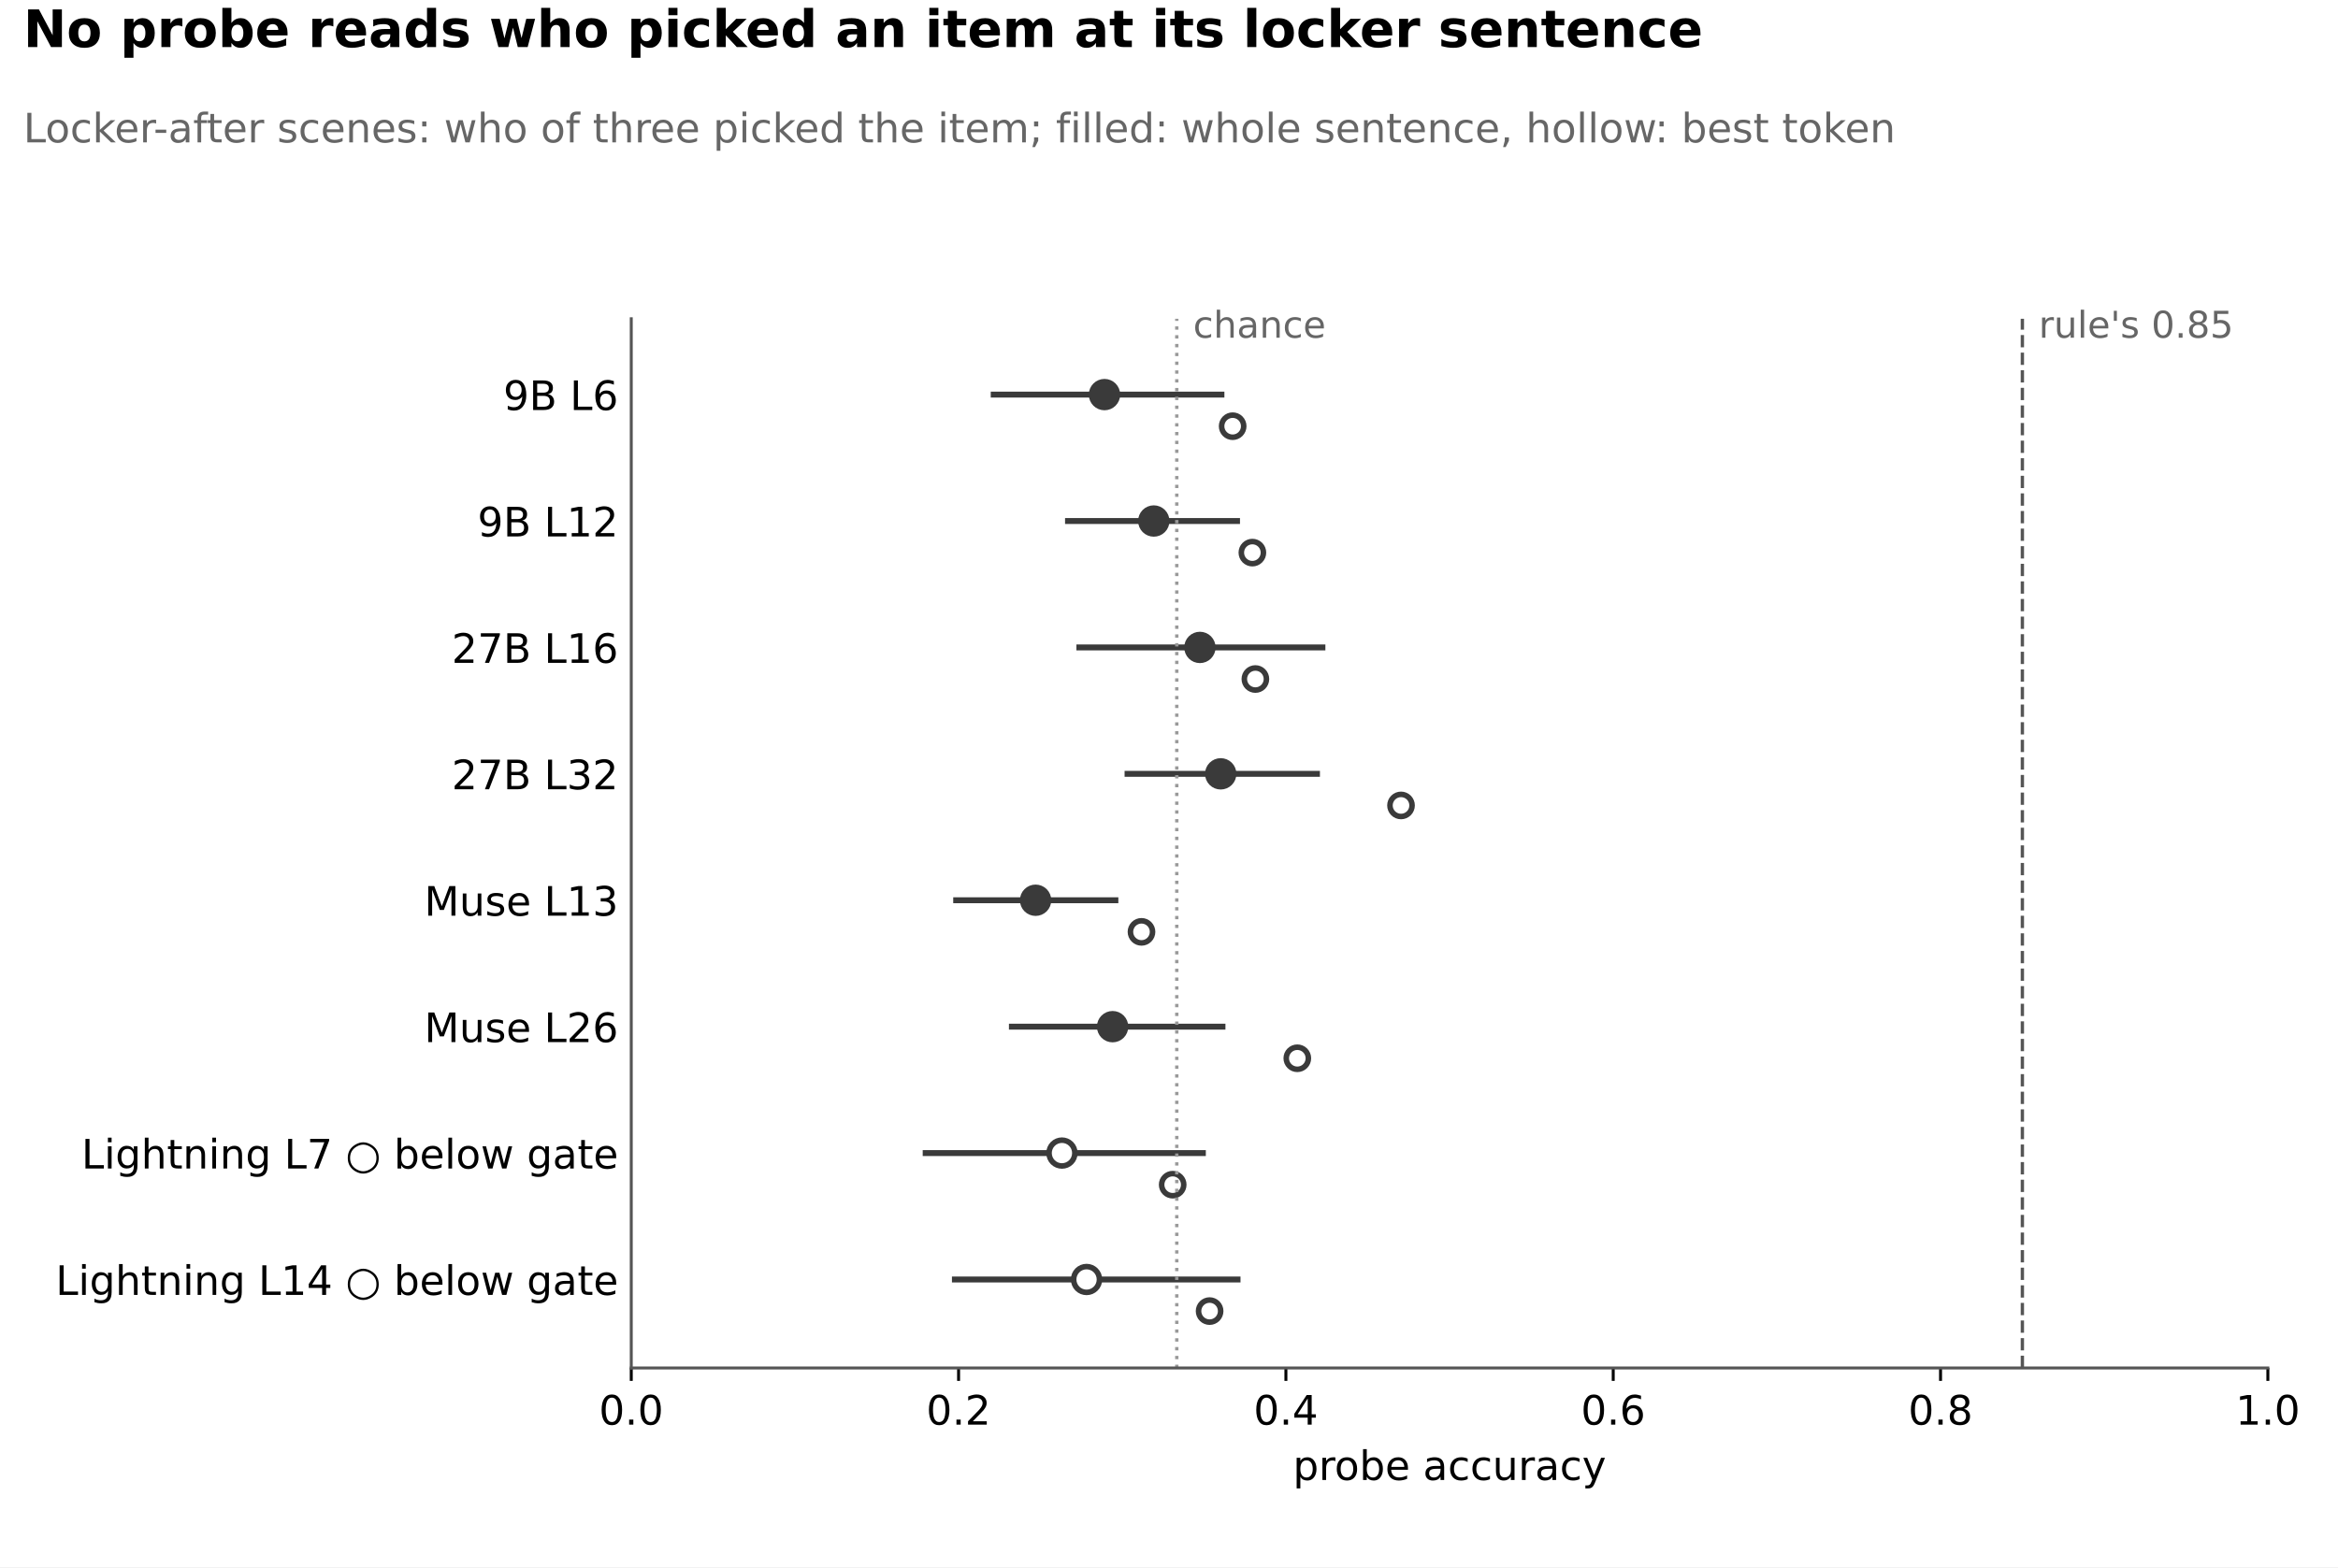
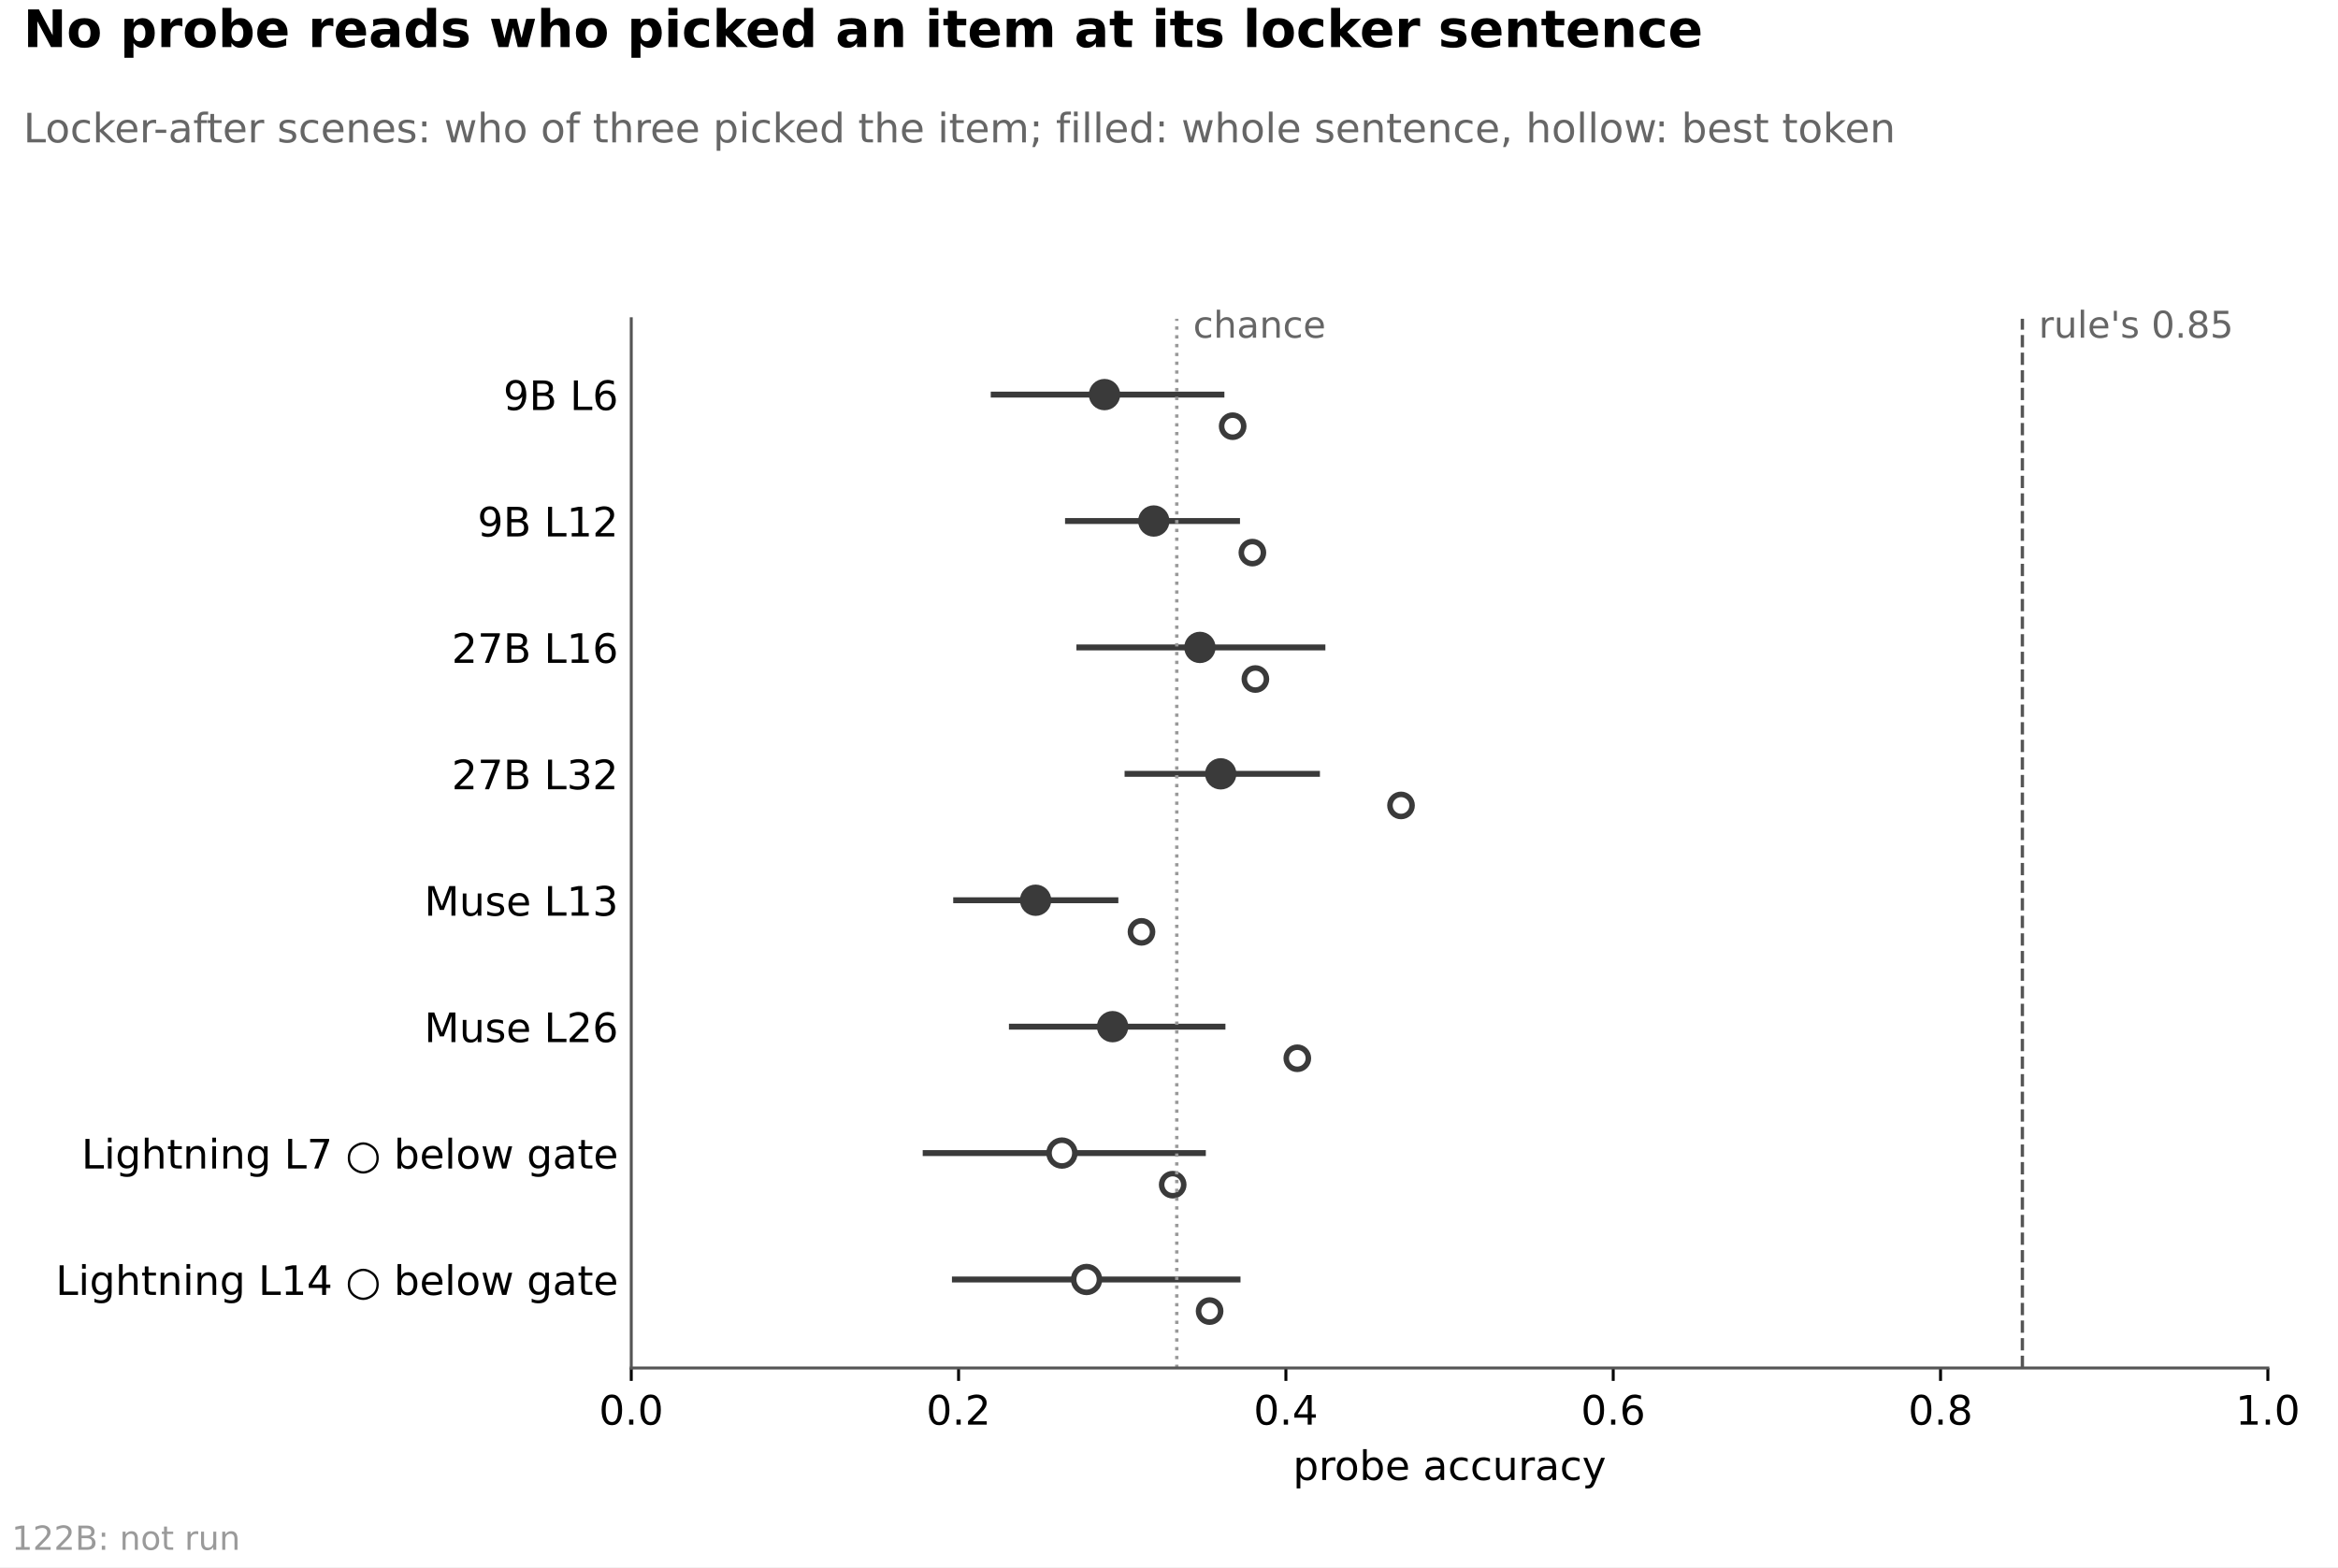
<svg xmlns="http://www.w3.org/2000/svg" xmlns:xlink="http://www.w3.org/1999/xlink" width="633.6pt" height="424.8pt" viewBox="0 0 633.6 424.8" version="1.1">
  <defs>
    <style type="text/css">*{stroke-linejoin: round; stroke-linecap: butt}</style>
  </defs>
  <g id="figure_1">
    <g id="patch_1">
      <path d="M 0 424.8  L 633.6 424.8  L 633.6 0  L 0 0  z " style="fill: #ffffff" />
    </g>
    <g id="axes_1">
      <g id="patch_2">
        <path d="M 171.072 370.8  L 614.592 370.8  L 614.592 86.4  L 171.072 86.4  z " style="fill: #ffffff" />
      </g>
      <g id="matplotlib.axis_1">
        <g id="xtick_1">
          <g id="line2d_1">
            <defs>
-               <path id="m670a51b638" d="M 0 0  L 0 3.5  " style="stroke: #000000; stroke-width: 0.8" />
+               <path id="m2e0f495873" d="M 0 0  L 0 3.5  " style="stroke: #000000; stroke-width: 0.8" />
            </defs>
            <g>
-               <use xlink:href="#m670a51b638" x="171.072" y="370.8" style="stroke: #000000; stroke-width: 0.8" />
+               <use xlink:href="#m2e0f495873" x="171.072" y="370.8" style="stroke: #000000; stroke-width: 0.8" />
            </g>
          </g>
          <g id="text_1">
            <text style="font-size: 11px; font-family: 'DejaVu Sans'; text-anchor: middle" x="171.072" y="386.157" transform="rotate(-0 171.072 386.1574)">0.0</text>
          </g>
        </g>
        <g id="xtick_2">
          <g id="line2d_2">
            <g>
-               <use xlink:href="#m670a51b638" x="259.776" y="370.8" style="stroke: #000000; stroke-width: 0.8" />
+               <use xlink:href="#m2e0f495873" x="259.776" y="370.8" style="stroke: #000000; stroke-width: 0.8" />
            </g>
          </g>
          <g id="text_2">
            <text style="font-size: 11px; font-family: 'DejaVu Sans'; text-anchor: middle" x="259.776" y="386.157" transform="rotate(-0 259.776 386.1574)">0.2</text>
          </g>
        </g>
        <g id="xtick_3">
          <g id="line2d_3">
            <g>
-               <use xlink:href="#m670a51b638" x="348.48" y="370.8" style="stroke: #000000; stroke-width: 0.8" />
+               <use xlink:href="#m2e0f495873" x="348.48" y="370.8" style="stroke: #000000; stroke-width: 0.8" />
            </g>
          </g>
          <g id="text_3">
            <text style="font-size: 11px; font-family: 'DejaVu Sans'; text-anchor: middle" x="348.48" y="386.157" transform="rotate(-0 348.48 386.1574)">0.4</text>
          </g>
        </g>
        <g id="xtick_4">
          <g id="line2d_4">
            <g>
-               <use xlink:href="#m670a51b638" x="437.184" y="370.8" style="stroke: #000000; stroke-width: 0.8" />
+               <use xlink:href="#m2e0f495873" x="437.184" y="370.8" style="stroke: #000000; stroke-width: 0.8" />
            </g>
          </g>
          <g id="text_4">
            <text style="font-size: 11px; font-family: 'DejaVu Sans'; text-anchor: middle" x="437.184" y="386.157" transform="rotate(-0 437.184 386.1574)">0.6</text>
          </g>
        </g>
        <g id="xtick_5">
          <g id="line2d_5">
            <g>
-               <use xlink:href="#m670a51b638" x="525.888" y="370.8" style="stroke: #000000; stroke-width: 0.8" />
+               <use xlink:href="#m2e0f495873" x="525.888" y="370.8" style="stroke: #000000; stroke-width: 0.8" />
            </g>
          </g>
          <g id="text_5">
            <text style="font-size: 11px; font-family: 'DejaVu Sans'; text-anchor: middle" x="525.888" y="386.157" transform="rotate(-0 525.888 386.1574)">0.8</text>
          </g>
        </g>
        <g id="xtick_6">
          <g id="line2d_6">
            <g>
-               <use xlink:href="#m670a51b638" x="614.592" y="370.8" style="stroke: #000000; stroke-width: 0.8" />
+               <use xlink:href="#m2e0f495873" x="614.592" y="370.8" style="stroke: #000000; stroke-width: 0.8" />
            </g>
          </g>
          <g id="text_6">
            <text style="font-size: 11px; font-family: 'DejaVu Sans'; text-anchor: middle" x="614.592" y="386.157" transform="rotate(-0 614.592 386.1574)">1.0</text>
          </g>
        </g>
        <g id="text_7">
          <text style="font-size: 11px; font-family: 'DejaVu Sans'; text-anchor: middle" x="392.832" y="401.158" transform="rotate(-0 392.832 401.1583)">probe accuracy</text>
        </g>
      </g>
      <g id="matplotlib.axis_2">
        <g id="ytick_1">
          <g id="line2d_7" />
          <g id="text_8">
            <text style="font-size: 11px; font-family: 'DejaVu Sans'; text-anchor: end" x="167.572" y="111.138" transform="rotate(-0 167.572 111.1377)">9B L6</text>
          </g>
        </g>
        <g id="ytick_2">
          <g id="line2d_8" />
          <g id="text_9">
            <text style="font-size: 11px; font-family: 'DejaVu Sans'; text-anchor: end" x="167.572" y="145.403" transform="rotate(-0 167.572 145.4028)">9B L12</text>
          </g>
        </g>
        <g id="ytick_3">
          <g id="line2d_9" />
          <g id="text_10">
            <text style="font-size: 11px; font-family: 'DejaVu Sans'; text-anchor: end" x="167.572" y="179.668" transform="rotate(-0 167.572 179.6679)">27B L16</text>
          </g>
        </g>
        <g id="ytick_4">
          <g id="line2d_10" />
          <g id="text_11">
            <text style="font-size: 11px; font-family: 'DejaVu Sans'; text-anchor: end" x="167.572" y="213.933" transform="rotate(-0 167.572 213.9329)">27B L32</text>
          </g>
        </g>
        <g id="ytick_5">
          <g id="line2d_11" />
          <g id="text_12">
            <text style="font-size: 11px; font-family: 'DejaVu Sans'; text-anchor: end" x="167.572" y="248.198" transform="rotate(-0 167.572 248.198)">Muse L13</text>
          </g>
        </g>
        <g id="ytick_6">
          <g id="line2d_12" />
          <g id="text_13">
            <text style="font-size: 11px; font-family: 'DejaVu Sans'; text-anchor: end" x="167.572" y="282.463" transform="rotate(-0 167.572 282.463)">Muse L26</text>
          </g>
        </g>
        <g id="ytick_7">
          <g id="line2d_13" />
          <g id="text_14">
            <text style="font-size: 11px; font-family: 'DejaVu Sans'; text-anchor: end" x="167.572" y="316.729" transform="rotate(-0 167.572 316.7285)">Lightning L7 ○ below gate</text>
          </g>
        </g>
        <g id="ytick_8">
          <g id="line2d_14" />
          <g id="text_15">
            <text style="font-size: 11px; font-family: 'DejaVu Sans'; text-anchor: end" x="167.572" y="350.994" transform="rotate(-0 167.572 350.9936)">Lightning L14 ○ below gate</text>
          </g>
        </g>
      </g>
      <g id="line2d_15">
-         <path d="M 268.493 106.959  L 331.812 106.959  " clip-path="url(#p1fb0a545fb)" style="fill: none; stroke: #3a3a3a; stroke-width: 1.6" />
+         <path d="M 268.493 106.959  L 331.812 106.959  " clip-path="url(#p3feec06172)" style="fill: none; stroke: #3a3a3a; stroke-width: 1.6" />
      </g>
      <g id="line2d_16">
        <defs>
-           <path id="m8b2e367b53" d="M 0 3  C 0.796 3 1.559 2.684 2.121 2.121  C 2.684 1.559 3 0.796 3 0  C 3 -0.796 2.684 -1.559 2.121 -2.121  C 1.559 -2.684 0.796 -3 0 -3  C -0.796 -3 -1.559 -2.684 -2.121 -2.121  C -2.684 -1.559 -3 -0.796 -3 0  C -3 0.796 -2.684 1.559 -2.121 2.121  C -1.559 2.684 -0.796 3 0 3  z " style="stroke: #3a3a3a; stroke-width: 1.5" />
+           <path id="m37439abbde" d="M 0 3  C 0.796 3 1.559 2.684 2.121 2.121  C 2.684 1.559 3 0.796 3 0  C 3 -0.796 2.684 -1.559 2.121 -2.121  C 1.559 -2.684 0.796 -3 0 -3  C -0.796 -3 -1.559 -2.684 -2.121 -2.121  C -2.684 -1.559 -3 -0.796 -3 0  C -3 0.796 -2.684 1.559 -2.121 2.121  C -1.559 2.684 -0.796 3 0 3  z " style="stroke: #3a3a3a; stroke-width: 1.5" />
        </defs>
-         <g clip-path="url(#p1fb0a545fb)">
-           <use xlink:href="#m8b2e367b53" x="334.052" y="115.525" style="fill: #ffffff; stroke: #3a3a3a; stroke-width: 1.5" />
+         <g clip-path="url(#p3feec06172)">
+           <use xlink:href="#m37439abbde" x="334.052" y="115.525" style="fill: #ffffff; stroke: #3a3a3a; stroke-width: 1.5" />
        </g>
      </g>
      <g id="line2d_17">
-         <path d="M 288.632 141.224  L 336.04 141.224  " clip-path="url(#p1fb0a545fb)" style="fill: none; stroke: #3a3a3a; stroke-width: 1.6" />
+         <path d="M 288.632 141.224  L 336.04 141.224  " clip-path="url(#p3feec06172)" style="fill: none; stroke: #3a3a3a; stroke-width: 1.6" />
      </g>
      <g id="line2d_18">
-         <g clip-path="url(#p1fb0a545fb)">
-           <use xlink:href="#m8b2e367b53" x="339.396" y="149.79" style="fill: #ffffff; stroke: #3a3a3a; stroke-width: 1.5" />
+         <g clip-path="url(#p3feec06172)">
+           <use xlink:href="#m37439abbde" x="339.396" y="149.79" style="fill: #ffffff; stroke: #3a3a3a; stroke-width: 1.5" />
        </g>
      </g>
      <g id="line2d_19">
-         <path d="M 291.709 175.489  L 359.181 175.489  " clip-path="url(#p1fb0a545fb)" style="fill: none; stroke: #3a3a3a; stroke-width: 1.6" />
+         <path d="M 291.709 175.489  L 359.181 175.489  " clip-path="url(#p3feec06172)" style="fill: none; stroke: #3a3a3a; stroke-width: 1.6" />
      </g>
      <g id="line2d_20">
-         <g clip-path="url(#p1fb0a545fb)">
-           <use xlink:href="#m8b2e367b53" x="340.211" y="184.055" style="fill: #ffffff; stroke: #3a3a3a; stroke-width: 1.5" />
+         <g clip-path="url(#p3feec06172)">
+           <use xlink:href="#m37439abbde" x="340.211" y="184.055" style="fill: #ffffff; stroke: #3a3a3a; stroke-width: 1.5" />
        </g>
      </g>
      <g id="line2d_21">
-         <path d="M 304.764 209.754  L 357.702 209.754  " clip-path="url(#p1fb0a545fb)" style="fill: none; stroke: #3a3a3a; stroke-width: 1.6" />
+         <path d="M 304.764 209.754  L 357.702 209.754  " clip-path="url(#p3feec06172)" style="fill: none; stroke: #3a3a3a; stroke-width: 1.6" />
      </g>
      <g id="line2d_22">
-         <g clip-path="url(#p1fb0a545fb)">
-           <use xlink:href="#m8b2e367b53" x="379.677" y="218.32" style="fill: #ffffff; stroke: #3a3a3a; stroke-width: 1.5" />
+         <g clip-path="url(#p3feec06172)">
+           <use xlink:href="#m37439abbde" x="379.677" y="218.32" style="fill: #ffffff; stroke: #3a3a3a; stroke-width: 1.5" />
        </g>
      </g>
      <g id="line2d_23">
-         <path d="M 258.322 244.019  L 303.073 244.019  " clip-path="url(#p1fb0a545fb)" style="fill: none; stroke: #3a3a3a; stroke-width: 1.6" />
+         <path d="M 258.322 244.019  L 303.073 244.019  " clip-path="url(#p3feec06172)" style="fill: none; stroke: #3a3a3a; stroke-width: 1.6" />
      </g>
      <g id="line2d_24">
-         <g clip-path="url(#p1fb0a545fb)">
-           <use xlink:href="#m8b2e367b53" x="309.346" y="252.586" style="fill: #ffffff; stroke: #3a3a3a; stroke-width: 1.5" />
+         <g clip-path="url(#p3feec06172)">
+           <use xlink:href="#m37439abbde" x="309.346" y="252.586" style="fill: #ffffff; stroke: #3a3a3a; stroke-width: 1.5" />
        </g>
      </g>
      <g id="line2d_25">
-         <path d="M 273.423 278.284  L 332.095 278.284  " clip-path="url(#p1fb0a545fb)" style="fill: none; stroke: #3a3a3a; stroke-width: 1.6" />
+         <path d="M 273.423 278.284  L 332.095 278.284  " clip-path="url(#p3feec06172)" style="fill: none; stroke: #3a3a3a; stroke-width: 1.6" />
      </g>
      <g id="line2d_26">
-         <g clip-path="url(#p1fb0a545fb)">
-           <use xlink:href="#m8b2e367b53" x="351.574" y="286.851" style="fill: #ffffff; stroke: #3a3a3a; stroke-width: 1.5" />
+         <g clip-path="url(#p3feec06172)">
+           <use xlink:href="#m37439abbde" x="351.574" y="286.851" style="fill: #ffffff; stroke: #3a3a3a; stroke-width: 1.5" />
        </g>
      </g>
      <g id="line2d_27">
-         <path d="M 250.055 312.549  L 326.779 312.549  " clip-path="url(#p1fb0a545fb)" style="fill: none; stroke: #3a3a3a; stroke-width: 1.6" />
+         <path d="M 250.055 312.549  L 326.779 312.549  " clip-path="url(#p3feec06172)" style="fill: none; stroke: #3a3a3a; stroke-width: 1.6" />
      </g>
      <g id="line2d_28">
-         <g clip-path="url(#p1fb0a545fb)">
-           <use xlink:href="#m8b2e367b53" x="317.8" y="321.116" style="fill: #ffffff; stroke: #3a3a3a; stroke-width: 1.5" />
+         <g clip-path="url(#p3feec06172)">
+           <use xlink:href="#m37439abbde" x="317.8" y="321.116" style="fill: #ffffff; stroke: #3a3a3a; stroke-width: 1.5" />
        </g>
      </g>
      <g id="line2d_29">
-         <path d="M 257.978 346.814  L 336.178 346.814  " clip-path="url(#p1fb0a545fb)" style="fill: none; stroke: #3a3a3a; stroke-width: 1.6" />
+         <path d="M 257.978 346.814  L 336.178 346.814  " clip-path="url(#p3feec06172)" style="fill: none; stroke: #3a3a3a; stroke-width: 1.6" />
      </g>
      <g id="line2d_30">
-         <g clip-path="url(#p1fb0a545fb)">
-           <use xlink:href="#m8b2e367b53" x="327.805" y="355.381" style="fill: #ffffff; stroke: #3a3a3a; stroke-width: 1.5" />
+         <g clip-path="url(#p3feec06172)">
+           <use xlink:href="#m37439abbde" x="327.805" y="355.381" style="fill: #ffffff; stroke: #3a3a3a; stroke-width: 1.5" />
        </g>
      </g>
      <g id="line2d_31">
-         <path d="M 318.912 370.8  L 318.912 86.4  " clip-path="url(#p1fb0a545fb)" style="fill: none; stroke-dasharray: 0.9,1.485; stroke-dashoffset: 0; stroke: #999999; stroke-width: 0.9" />
+         <path d="M 318.912 370.8  L 318.912 86.4  " clip-path="url(#p3feec06172)" style="fill: none; stroke-dasharray: 0.9,1.485; stroke-dashoffset: 0; stroke: #999999; stroke-width: 0.9" />
      </g>
      <g id="line2d_32">
-         <path d="M 548.064 370.8  L 548.064 86.4  " clip-path="url(#p1fb0a545fb)" style="fill: none; stroke-dasharray: 3.33,1.44; stroke-dashoffset: 0; stroke: #555555; stroke-width: 0.9" />
+         <path d="M 548.064 370.8  L 548.064 86.4  " clip-path="url(#p3feec06172)" style="fill: none; stroke-dasharray: 3.33,1.44; stroke-dashoffset: 0; stroke: #555555; stroke-width: 0.9" />
      </g>
      <g id="patch_3">
        <path d="M 171.072 370.8  L 171.072 86.4  " style="fill: none; stroke: #555555; stroke-width: 0.8; stroke-linejoin: miter; stroke-linecap: square" />
      </g>
      <g id="patch_4">
        <path d="M 171.072 370.8  L 614.592 370.8  " style="fill: none; stroke: #555555; stroke-width: 0.8; stroke-linejoin: miter; stroke-linecap: square" />
      </g>
      <g id="line2d_33">
        <defs>
-           <path id="m3a114c696d" d="M 0 3.5  C 0.928 3.5 1.819 3.131 2.475 2.475  C 3.131 1.819 3.5 0.928 3.5 0  C 3.5 -0.928 3.131 -1.819 2.475 -2.475  C 1.819 -3.131 0.928 -3.5 0 -3.5  C -0.928 -3.5 -1.819 -3.131 -2.475 -2.475  C -3.131 -1.819 -3.5 -0.928 -3.5 0  C -3.5 0.928 -3.131 1.819 -2.475 2.475  C -1.819 3.131 -0.928 3.5 0 3.5  z " style="stroke: #3a3a3a; stroke-width: 1.5" />
+           <path id="m684e7b6484" d="M 0 3.5  C 0.928 3.5 1.819 3.131 2.475 2.475  C 3.131 1.819 3.5 0.928 3.5 0  C 3.5 -0.928 3.131 -1.819 2.475 -2.475  C 1.819 -3.131 0.928 -3.5 0 -3.5  C -0.928 -3.5 -1.819 -3.131 -2.475 -2.475  C -3.131 -1.819 -3.5 -0.928 -3.5 0  C -3.5 0.928 -3.131 1.819 -2.475 2.475  C -1.819 3.131 -0.928 3.5 0 3.5  z " style="stroke: #3a3a3a; stroke-width: 1.5" />
        </defs>
-         <g clip-path="url(#p1fb0a545fb)">
-           <use xlink:href="#m3a114c696d" x="299.319" y="106.959" style="fill: #3a3a3a; stroke: #3a3a3a; stroke-width: 1.5" />
+         <g clip-path="url(#p3feec06172)">
+           <use xlink:href="#m684e7b6484" x="299.319" y="106.959" style="fill: #3a3a3a; stroke: #3a3a3a; stroke-width: 1.5" />
        </g>
      </g>
      <g id="line2d_34">
-         <g clip-path="url(#p1fb0a545fb)">
-           <use xlink:href="#m3a114c696d" x="312.678" y="141.224" style="fill: #3a3a3a; stroke: #3a3a3a; stroke-width: 1.5" />
+         <g clip-path="url(#p3feec06172)">
+           <use xlink:href="#m684e7b6484" x="312.678" y="141.224" style="fill: #3a3a3a; stroke: #3a3a3a; stroke-width: 1.5" />
        </g>
      </g>
      <g id="line2d_35">
-         <g clip-path="url(#p1fb0a545fb)">
-           <use xlink:href="#m3a114c696d" x="325.176" y="175.489" style="fill: #3a3a3a; stroke: #3a3a3a; stroke-width: 1.5" />
+         <g clip-path="url(#p3feec06172)">
+           <use xlink:href="#m684e7b6484" x="325.176" y="175.489" style="fill: #3a3a3a; stroke: #3a3a3a; stroke-width: 1.5" />
        </g>
      </g>
      <g id="line2d_36">
-         <g clip-path="url(#p1fb0a545fb)">
-           <use xlink:href="#m3a114c696d" x="330.814" y="209.754" style="fill: #3a3a3a; stroke: #3a3a3a; stroke-width: 1.5" />
+         <g clip-path="url(#p3feec06172)">
+           <use xlink:href="#m684e7b6484" x="330.814" y="209.754" style="fill: #3a3a3a; stroke: #3a3a3a; stroke-width: 1.5" />
        </g>
      </g>
      <g id="line2d_37">
-         <g clip-path="url(#p1fb0a545fb)">
-           <use xlink:href="#m3a114c696d" x="280.648" y="244.019" style="fill: #3a3a3a; stroke: #3a3a3a; stroke-width: 1.5" />
+         <g clip-path="url(#p3feec06172)">
+           <use xlink:href="#m684e7b6484" x="280.648" y="244.019" style="fill: #3a3a3a; stroke: #3a3a3a; stroke-width: 1.5" />
        </g>
      </g>
      <g id="line2d_38">
-         <g clip-path="url(#p1fb0a545fb)">
-           <use xlink:href="#m3a114c696d" x="301.519" y="278.284" style="fill: #3a3a3a; stroke: #3a3a3a; stroke-width: 1.5" />
+         <g clip-path="url(#p3feec06172)">
+           <use xlink:href="#m684e7b6484" x="301.519" y="278.284" style="fill: #3a3a3a; stroke: #3a3a3a; stroke-width: 1.5" />
        </g>
      </g>
      <g id="line2d_39">
        <defs>
-           <path id="m3b63a37158" d="M 0 3.5  C 0.928 3.5 1.819 3.131 2.475 2.475  C 3.131 1.819 3.5 0.928 3.5 0  C 3.5 -0.928 3.131 -1.819 2.475 -2.475  C 1.819 -3.131 0.928 -3.5 0 -3.5  C -0.928 -3.5 -1.819 -3.131 -2.475 -2.475  C -3.131 -1.819 -3.5 -0.928 -3.5 0  C -3.5 0.928 -3.131 1.819 -2.475 2.475  C -1.819 3.131 -0.928 3.5 0 3.5  z " style="stroke: #3a3a3a; stroke-width: 1.5" />
+           <path id="m6e78613c39" d="M 0 3.5  C 0.928 3.5 1.819 3.131 2.475 2.475  C 3.131 1.819 3.5 0.928 3.5 0  C 3.5 -0.928 3.131 -1.819 2.475 -2.475  C 1.819 -3.131 0.928 -3.5 0 -3.5  C -0.928 -3.5 -1.819 -3.131 -2.475 -2.475  C -3.131 -1.819 -3.5 -0.928 -3.5 0  C -3.5 0.928 -3.131 1.819 -2.475 2.475  C -1.819 3.131 -0.928 3.5 0 3.5  z " style="stroke: #3a3a3a; stroke-width: 1.5" />
        </defs>
-         <g clip-path="url(#p1fb0a545fb)">
-           <use xlink:href="#m3b63a37158" x="287.788" y="312.549" style="fill: #ffffff; stroke: #3a3a3a; stroke-width: 1.5" />
+         <g clip-path="url(#p3feec06172)">
+           <use xlink:href="#m6e78613c39" x="287.788" y="312.549" style="fill: #ffffff; stroke: #3a3a3a; stroke-width: 1.5" />
        </g>
      </g>
      <g id="line2d_40">
-         <g clip-path="url(#p1fb0a545fb)">
-           <use xlink:href="#m3b63a37158" x="294.457" y="346.814" style="fill: #ffffff; stroke: #3a3a3a; stroke-width: 1.5" />
+         <g clip-path="url(#p3feec06172)">
+           <use xlink:href="#m6e78613c39" x="294.457" y="346.814" style="fill: #ffffff; stroke: #3a3a3a; stroke-width: 1.5" />
        </g>
      </g>
      <g id="text_16">
        <text style="font-size: 10px; font-family: 'DejaVu Sans'; text-anchor: start; fill: #666666" x="323.347" y="91.54" transform="rotate(-0 323.3472 91.53976)">chance</text>
      </g>
      <g id="text_17">
        <text style="font-size: 10px; font-family: 'DejaVu Sans'; text-anchor: start; fill: #666666" x="552.499" y="91.54" transform="rotate(-0 552.4992 91.53976)">rule's 0.85</text>
      </g>
    </g>
    <g id="text_18">
      <text style="font-weight: 700; font-size: 14px; font-family: 'DejaVu Sans'; text-anchor: start" x="6.336" y="12.762" transform="rotate(-0 6.336 12.76181)">No probe reads who picked an item at its locker sentence</text>
    </g>
    <g id="text_19">
      <text style="font-size: 11px; font-family: 'DejaVu Sans'; text-anchor: start; fill: #666666" x="6.336" y="38.598" transform="rotate(-0 6.336 38.59828)">Locker-after scenes: who of three picked the item; filled: whole sentence, hollow: best token</text>
    </g>
+     <g id="text_20">
+       <text style="font-size: 9px; font-family: 'DejaVu Sans'; text-anchor: start; fill: #9a9a9a" x="3.168" y="420.089" transform="rotate(-0 3.168 420.0891)">122B: not run</text>
+     </g>
  </g>
  <defs>
-     <clipPath id="p1fb0a545fb">
+     <clipPath id="p3feec06172">
      <rect x="171.072" y="86.4" width="443.52" height="284.4" />
    </clipPath>
  </defs>
</svg>
